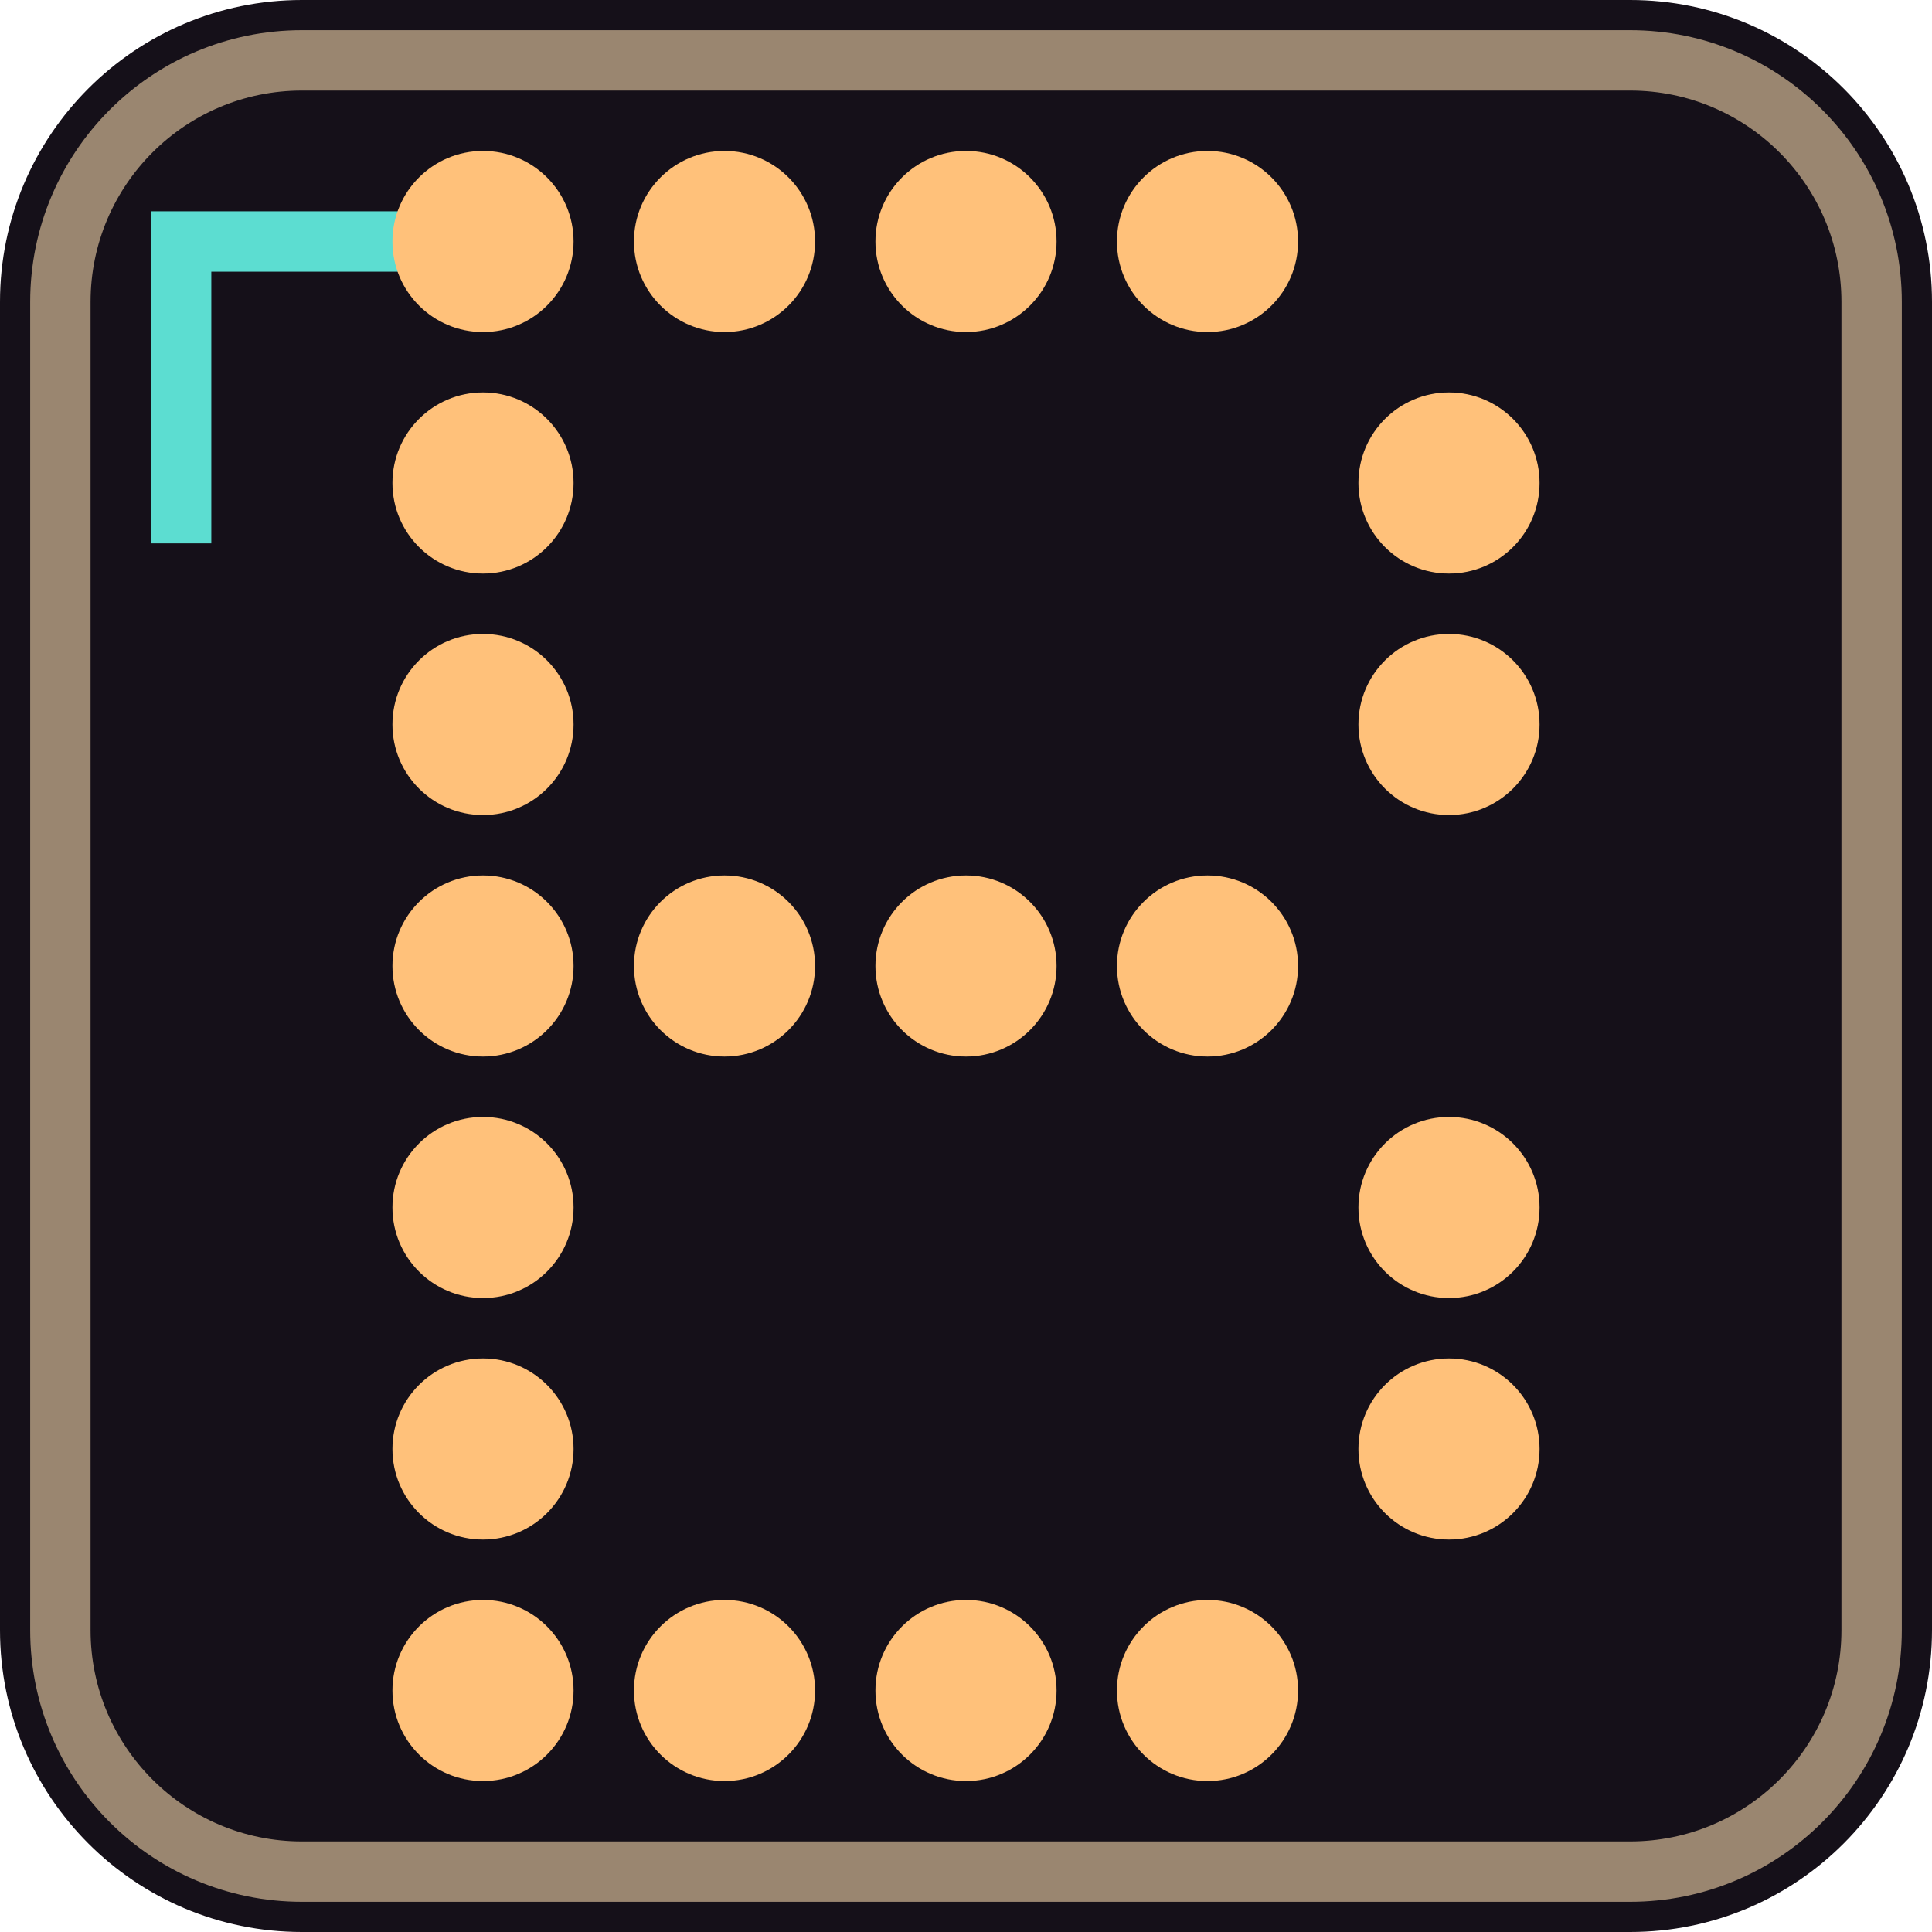
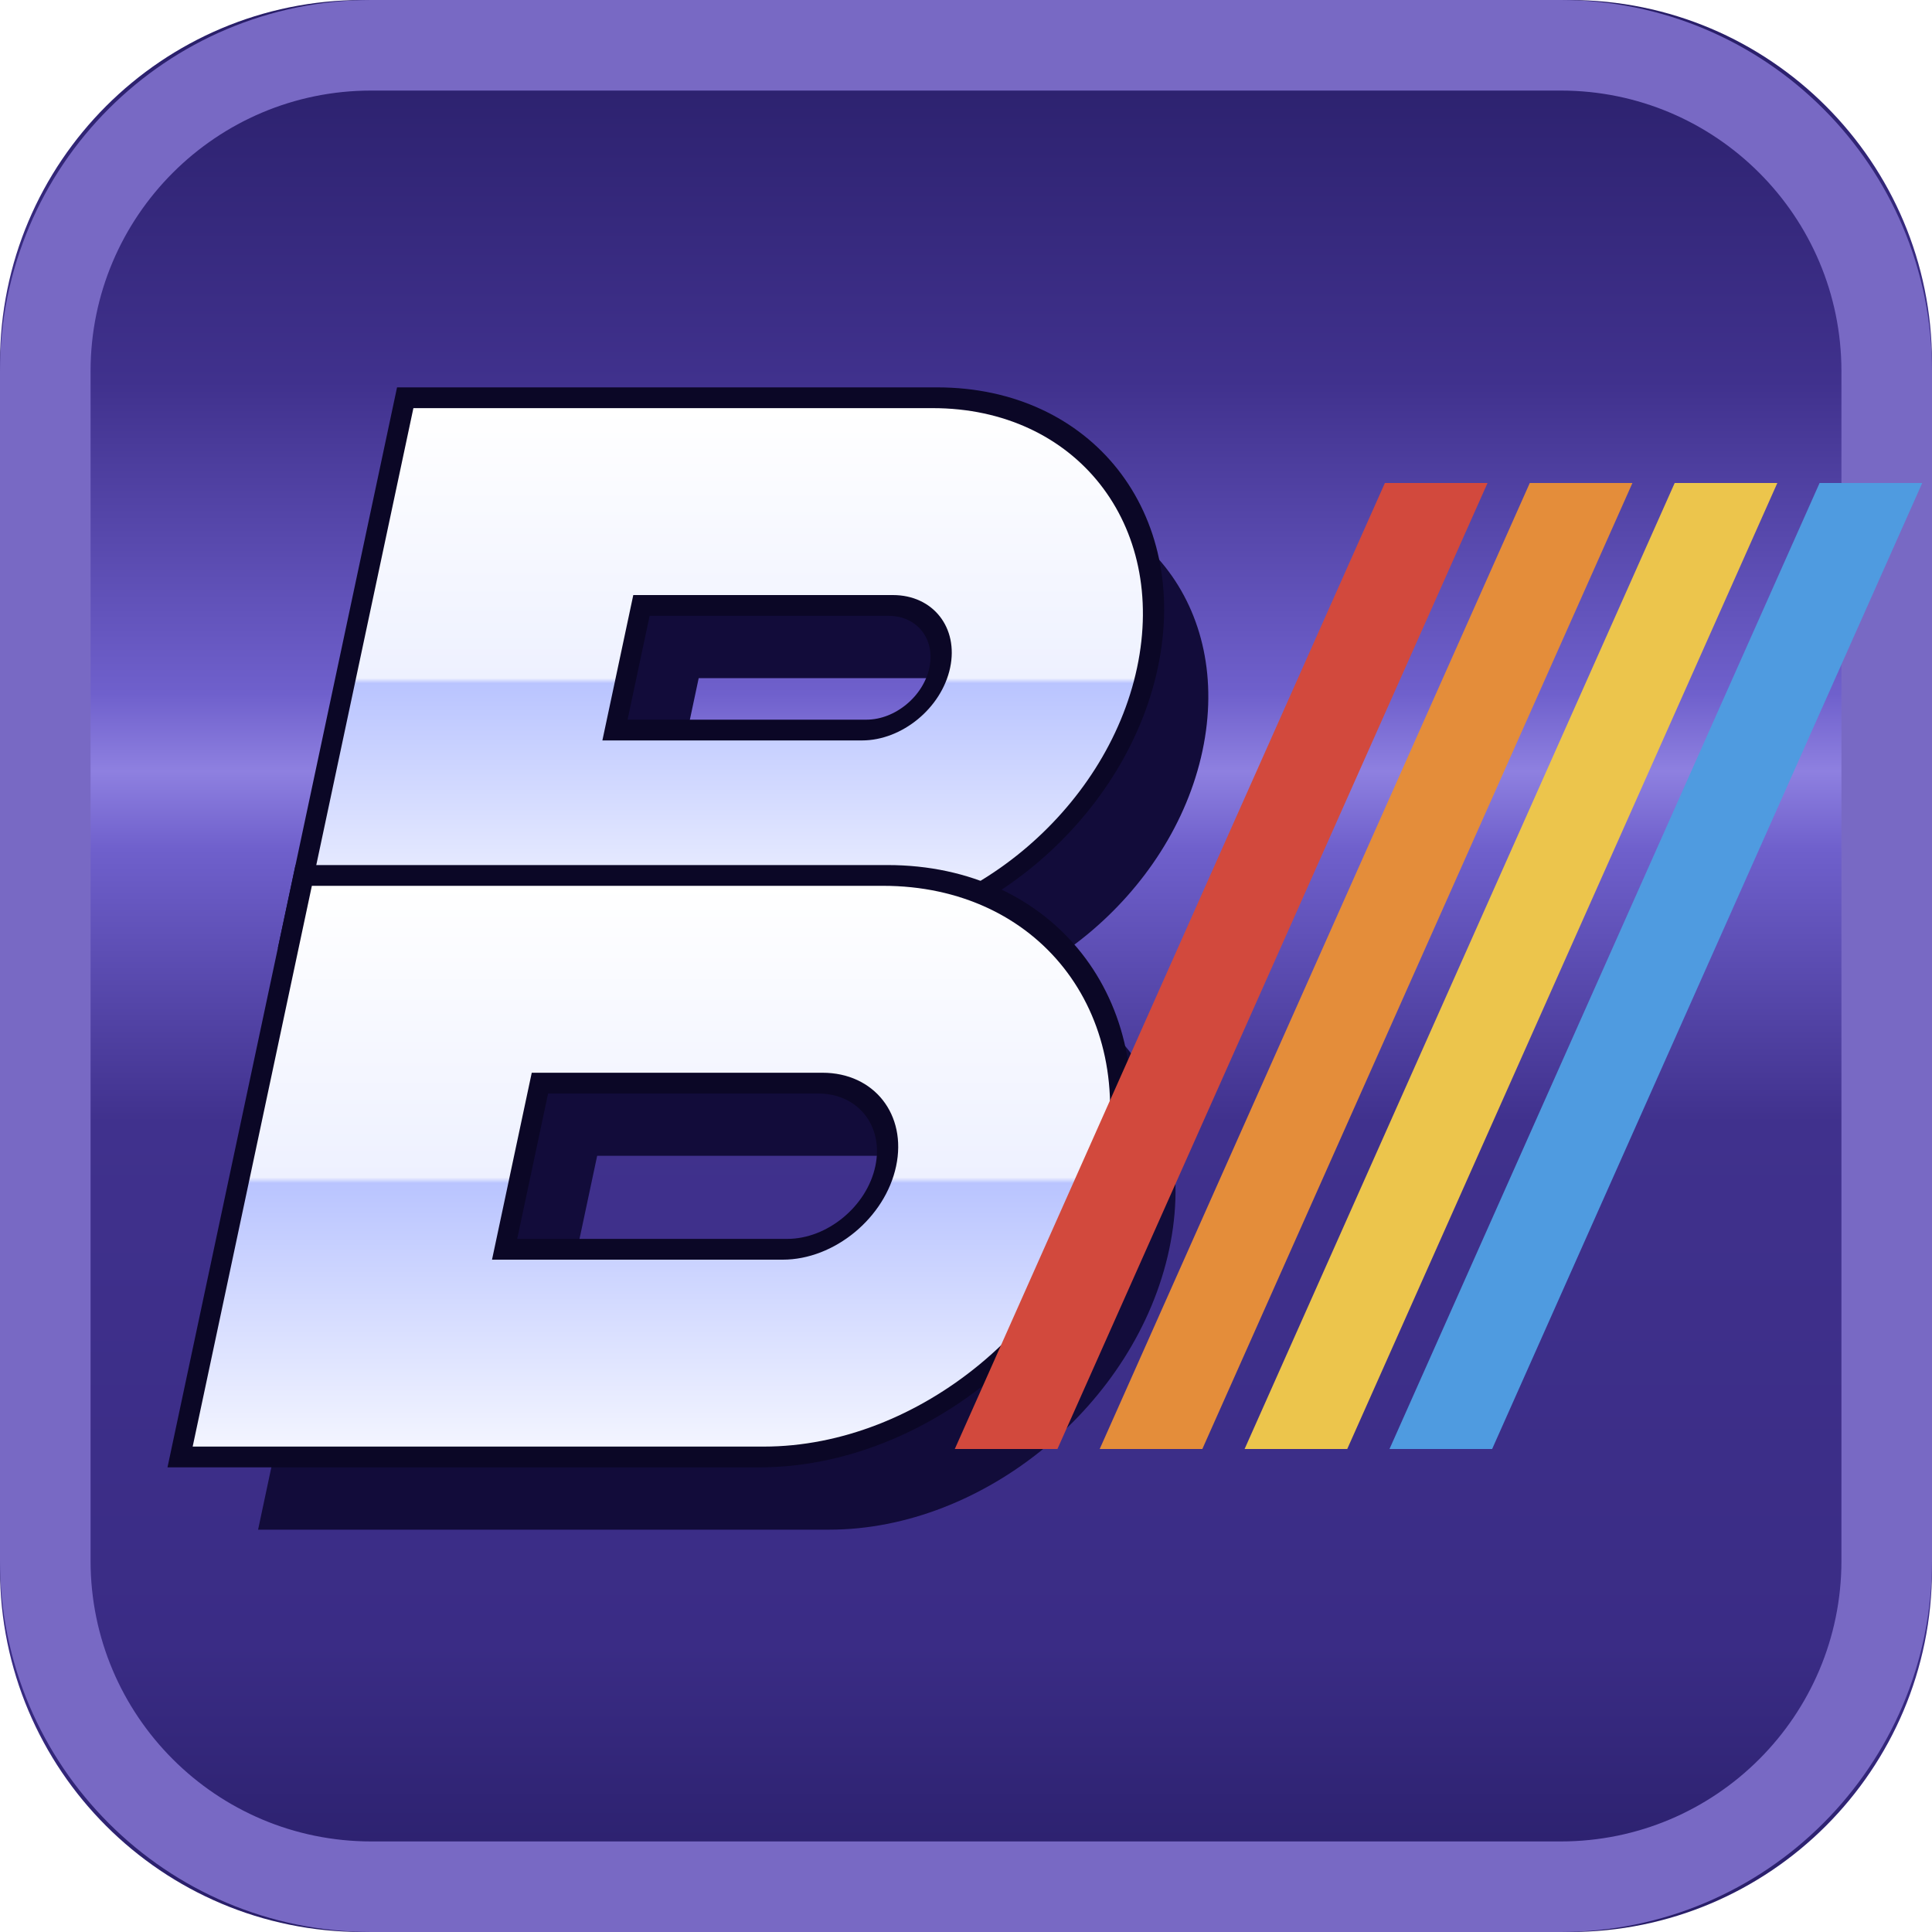
<svg xmlns="http://www.w3.org/2000/svg" viewBox="0 0 32 32">
-   <rect width="32" height="32" rx="5" fill="#151019" />
-   <rect x="1" y="1" width="30" height="30" rx="4" fill="none" stroke="#9a8670" />
-   <path d="M3 9V4H8" stroke="#5cddd1" fill="none" />
-   <circle cx="8" cy="4" r="1.5" fill="#ffc17a" />
-   <circle cx="12" cy="4" r="1.5" fill="#ffc17a" />
-   <circle cx="16" cy="4" r="1.5" fill="#ffc17a" />
-   <circle cx="20" cy="4" r="1.5" fill="#ffc17a" />
-   <circle cx="8" cy="8" r="1.5" fill="#ffc17a" />
-   <circle cx="24" cy="8" r="1.5" fill="#ffc17a" />
-   <circle cx="8" cy="12" r="1.5" fill="#ffc17a" />
-   <circle cx="24" cy="12" r="1.5" fill="#ffc17a" />
-   <circle cx="8" cy="16" r="1.5" fill="#ffc17a" />
-   <circle cx="12" cy="16" r="1.5" fill="#ffc17a" />
-   <circle cx="16" cy="16" r="1.5" fill="#ffc17a" />
-   <circle cx="20" cy="16" r="1.5" fill="#ffc17a" />
-   <circle cx="8" cy="20" r="1.5" fill="#ffc17a" />
-   <circle cx="24" cy="20" r="1.5" fill="#ffc17a" />
-   <circle cx="8" cy="24" r="1.5" fill="#ffc17a" />
-   <circle cx="24" cy="24" r="1.5" fill="#ffc17a" />
-   <circle cx="8" cy="28" r="1.5" fill="#ffc17a" />
-   <circle cx="12" cy="28" r="1.5" fill="#ffc17a" />
-   <circle cx="16" cy="28" r="1.5" fill="#ffc17a" />
-   <circle cx="20" cy="28" r="1.5" fill="#ffc17a" />
+   <defs>
+     <linearGradient id="copper" x2="0" y2="1">
+       <stop offset="0" stop-color="#271d66" />
+       <stop offset=".2" stop-color="#40318d" />
+       <stop offset=".36" stop-color="#6f60cc" />
+       <stop offset=".4" stop-color="#8e80e0" />
+       <stop offset=".44" stop-color="#6f60cc" />
+       <stop offset=".58" stop-color="#40318d" />
+       <stop offset=".85" stop-color="#3a2c85" />
+       <stop offset="1" stop-color="#271d66" />
+     </linearGradient>
+     <linearGradient id="chrome" x2="0" y2="1">
+       <stop offset="0" stop-color="#fff" />
+       <stop offset=".52" stop-color="#eef1ff" />
+       <stop offset=".53" stop-color="#b9c4ff" />
+       <stop offset="1" stop-color="#f3f5ff" />
+     </linearGradient>
+     <g id="b" fill-rule="evenodd">
+       <path d="M7 6h10a5 5 0 0 1 0 10H7zM12 9.6v2.8h5a1.4 1.4 0 0 0 0-2.8z" />
+       <path d="M7 15.2h11a5.4 5.4 0 0 1 0 10.8H7zM12 18.8v3.6h5.6a1.8 1.8 0 0 0 0-3.6z" />
+     </g>
+   </defs>
+   <rect width="32" height="32" rx="6" fill="url(#copper)" />
+   <rect x=".75" y=".75" width="30.5" height="30.5" rx="5.4" fill="none" stroke="#7869c4" stroke-width="1.5" />
+   <g transform="translate(-1 1.6) scale(.86) skewX(-12) translate(3.4 0)">
+     <use href="#b" transform="translate(1.6 1.6)" fill="#120c3a" />
+     <use href="#b" fill="url(#chrome)" stroke="#0b0726" stroke-width=".8" paint-order="stroke" />
+   </g>
+   <g transform="skewX(-24)">
+     <path d="M26.5 8h1.7v16h-1.7z" fill="#d2493d" />
+     <path d="M28.9 8h1.7v16h-1.7z" fill="#e48d3a" />
+     <path d="M31.3 8h1.7v16h-1.7z" fill="#ecc54c" />
+     <path d="M33.7 8h1.7v16h-1.7z" fill="#4f9be0" />
+   </g>
</svg>
